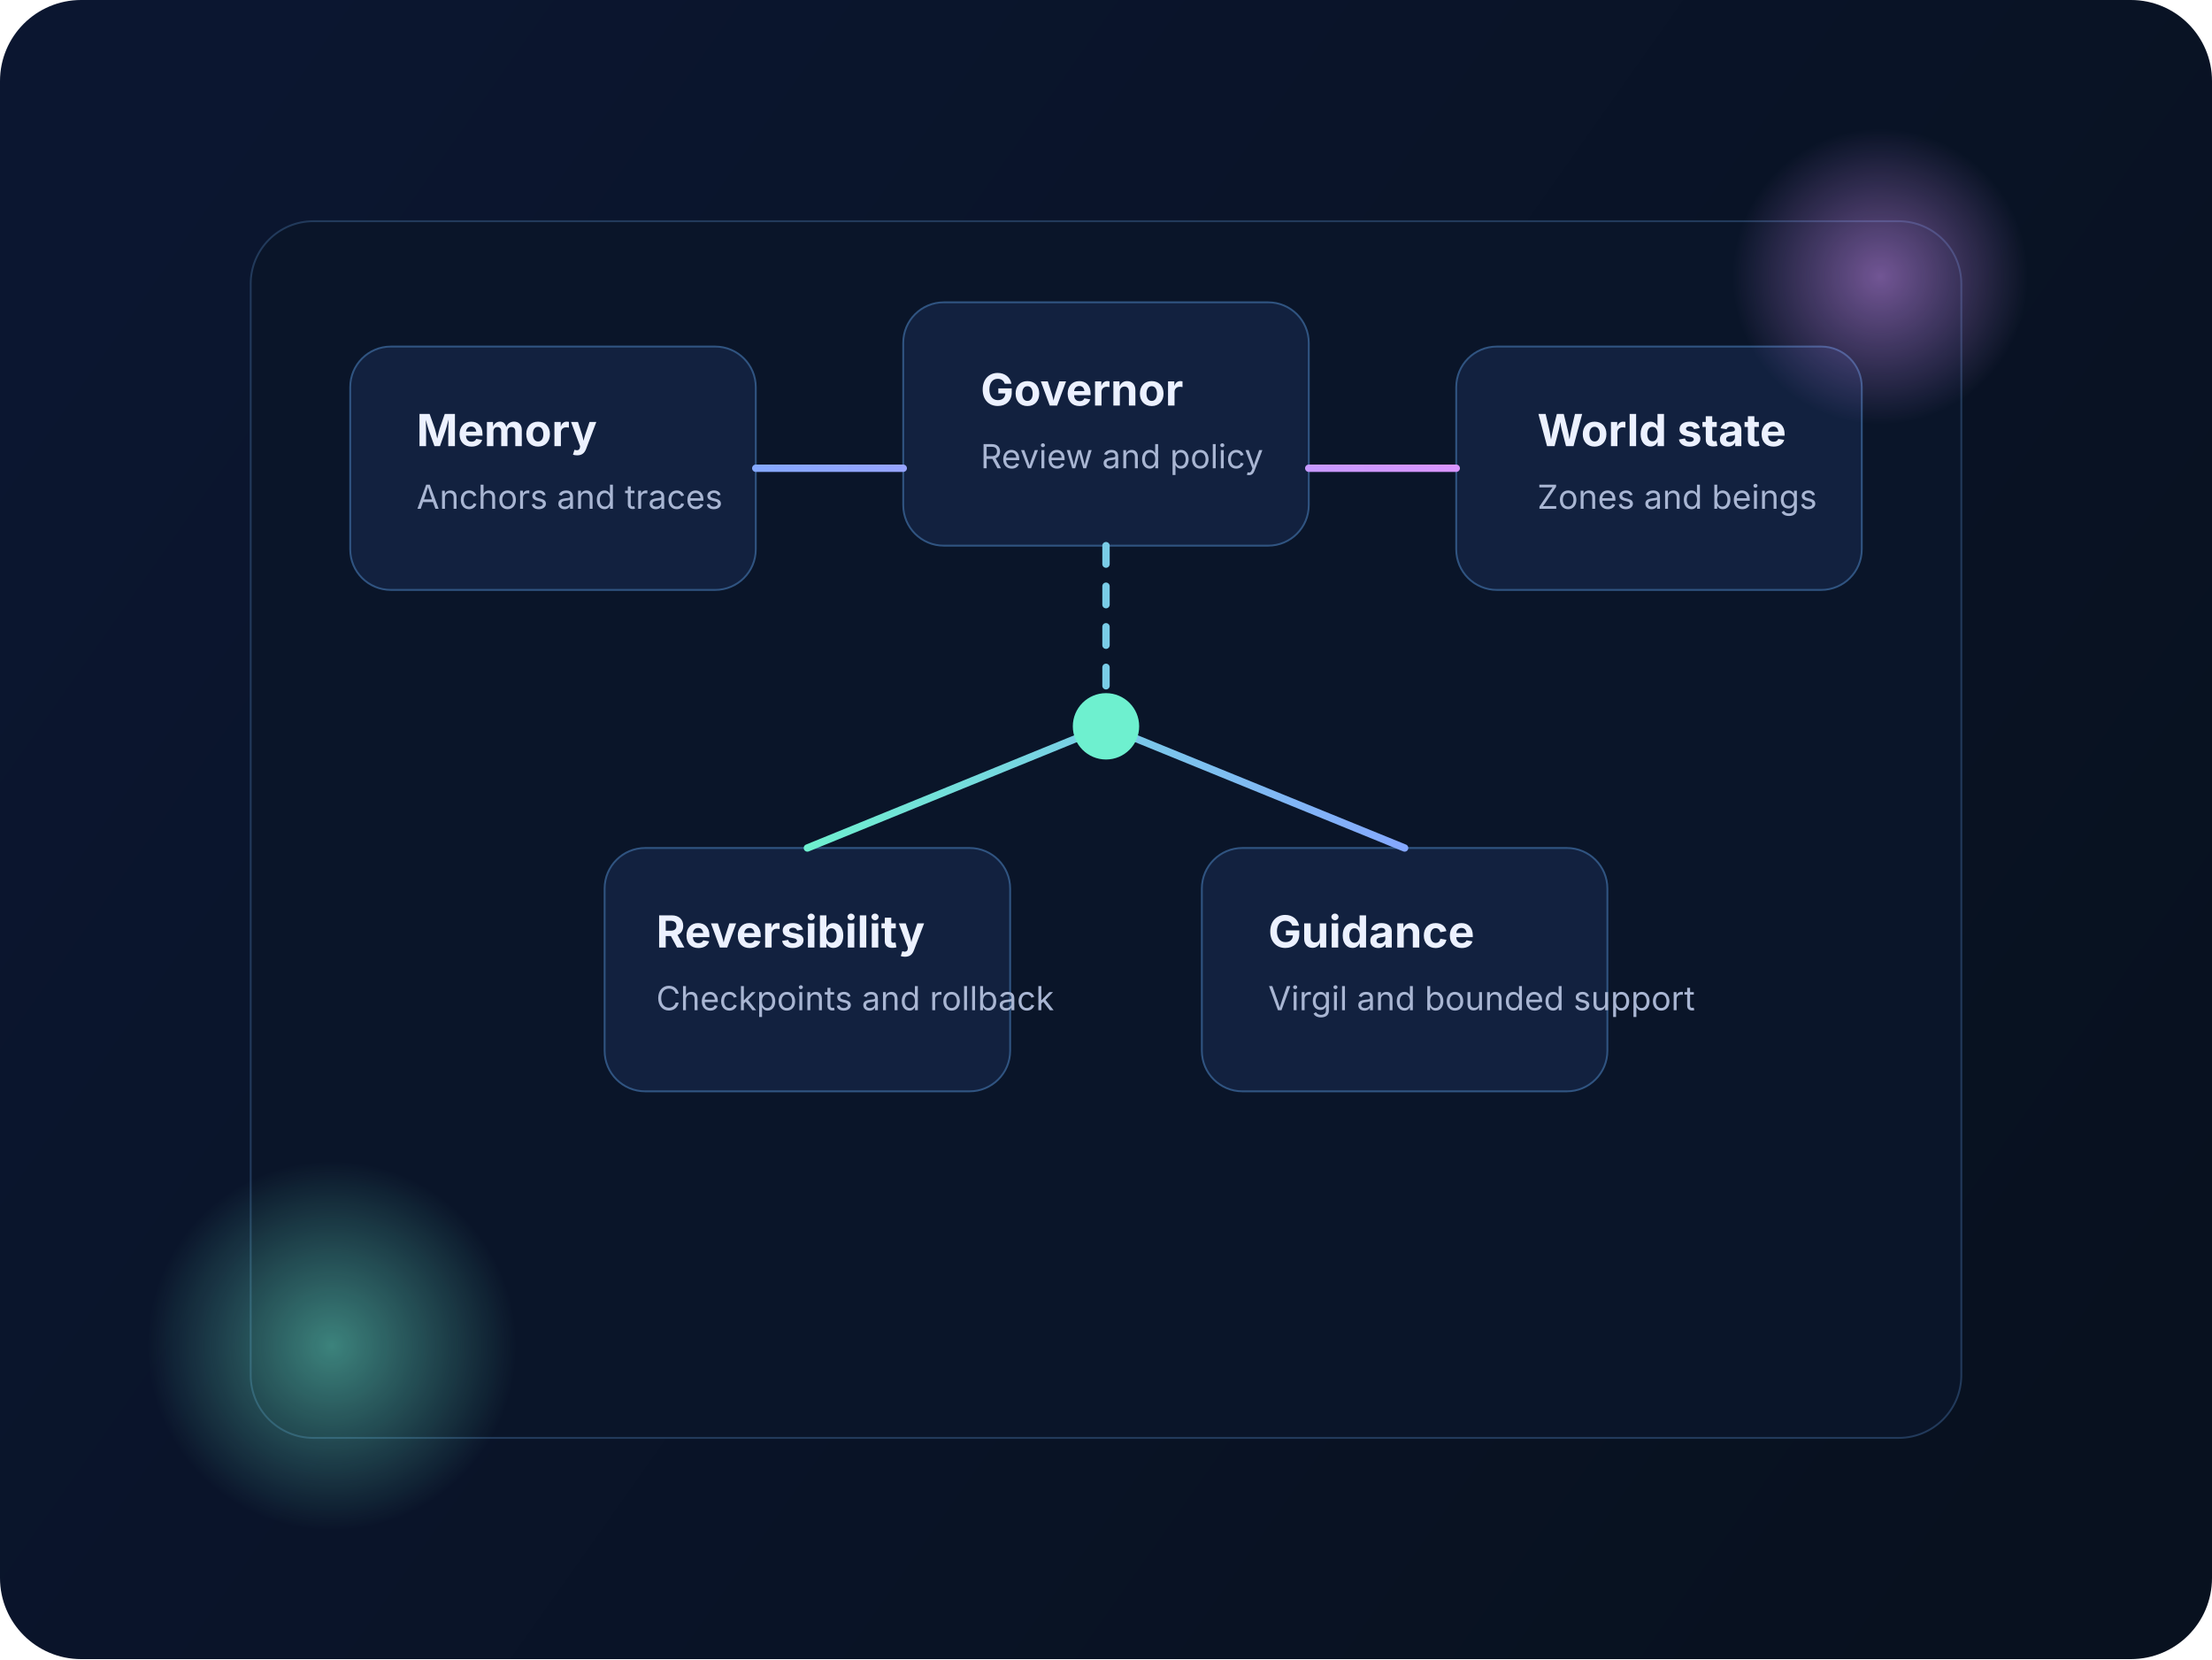
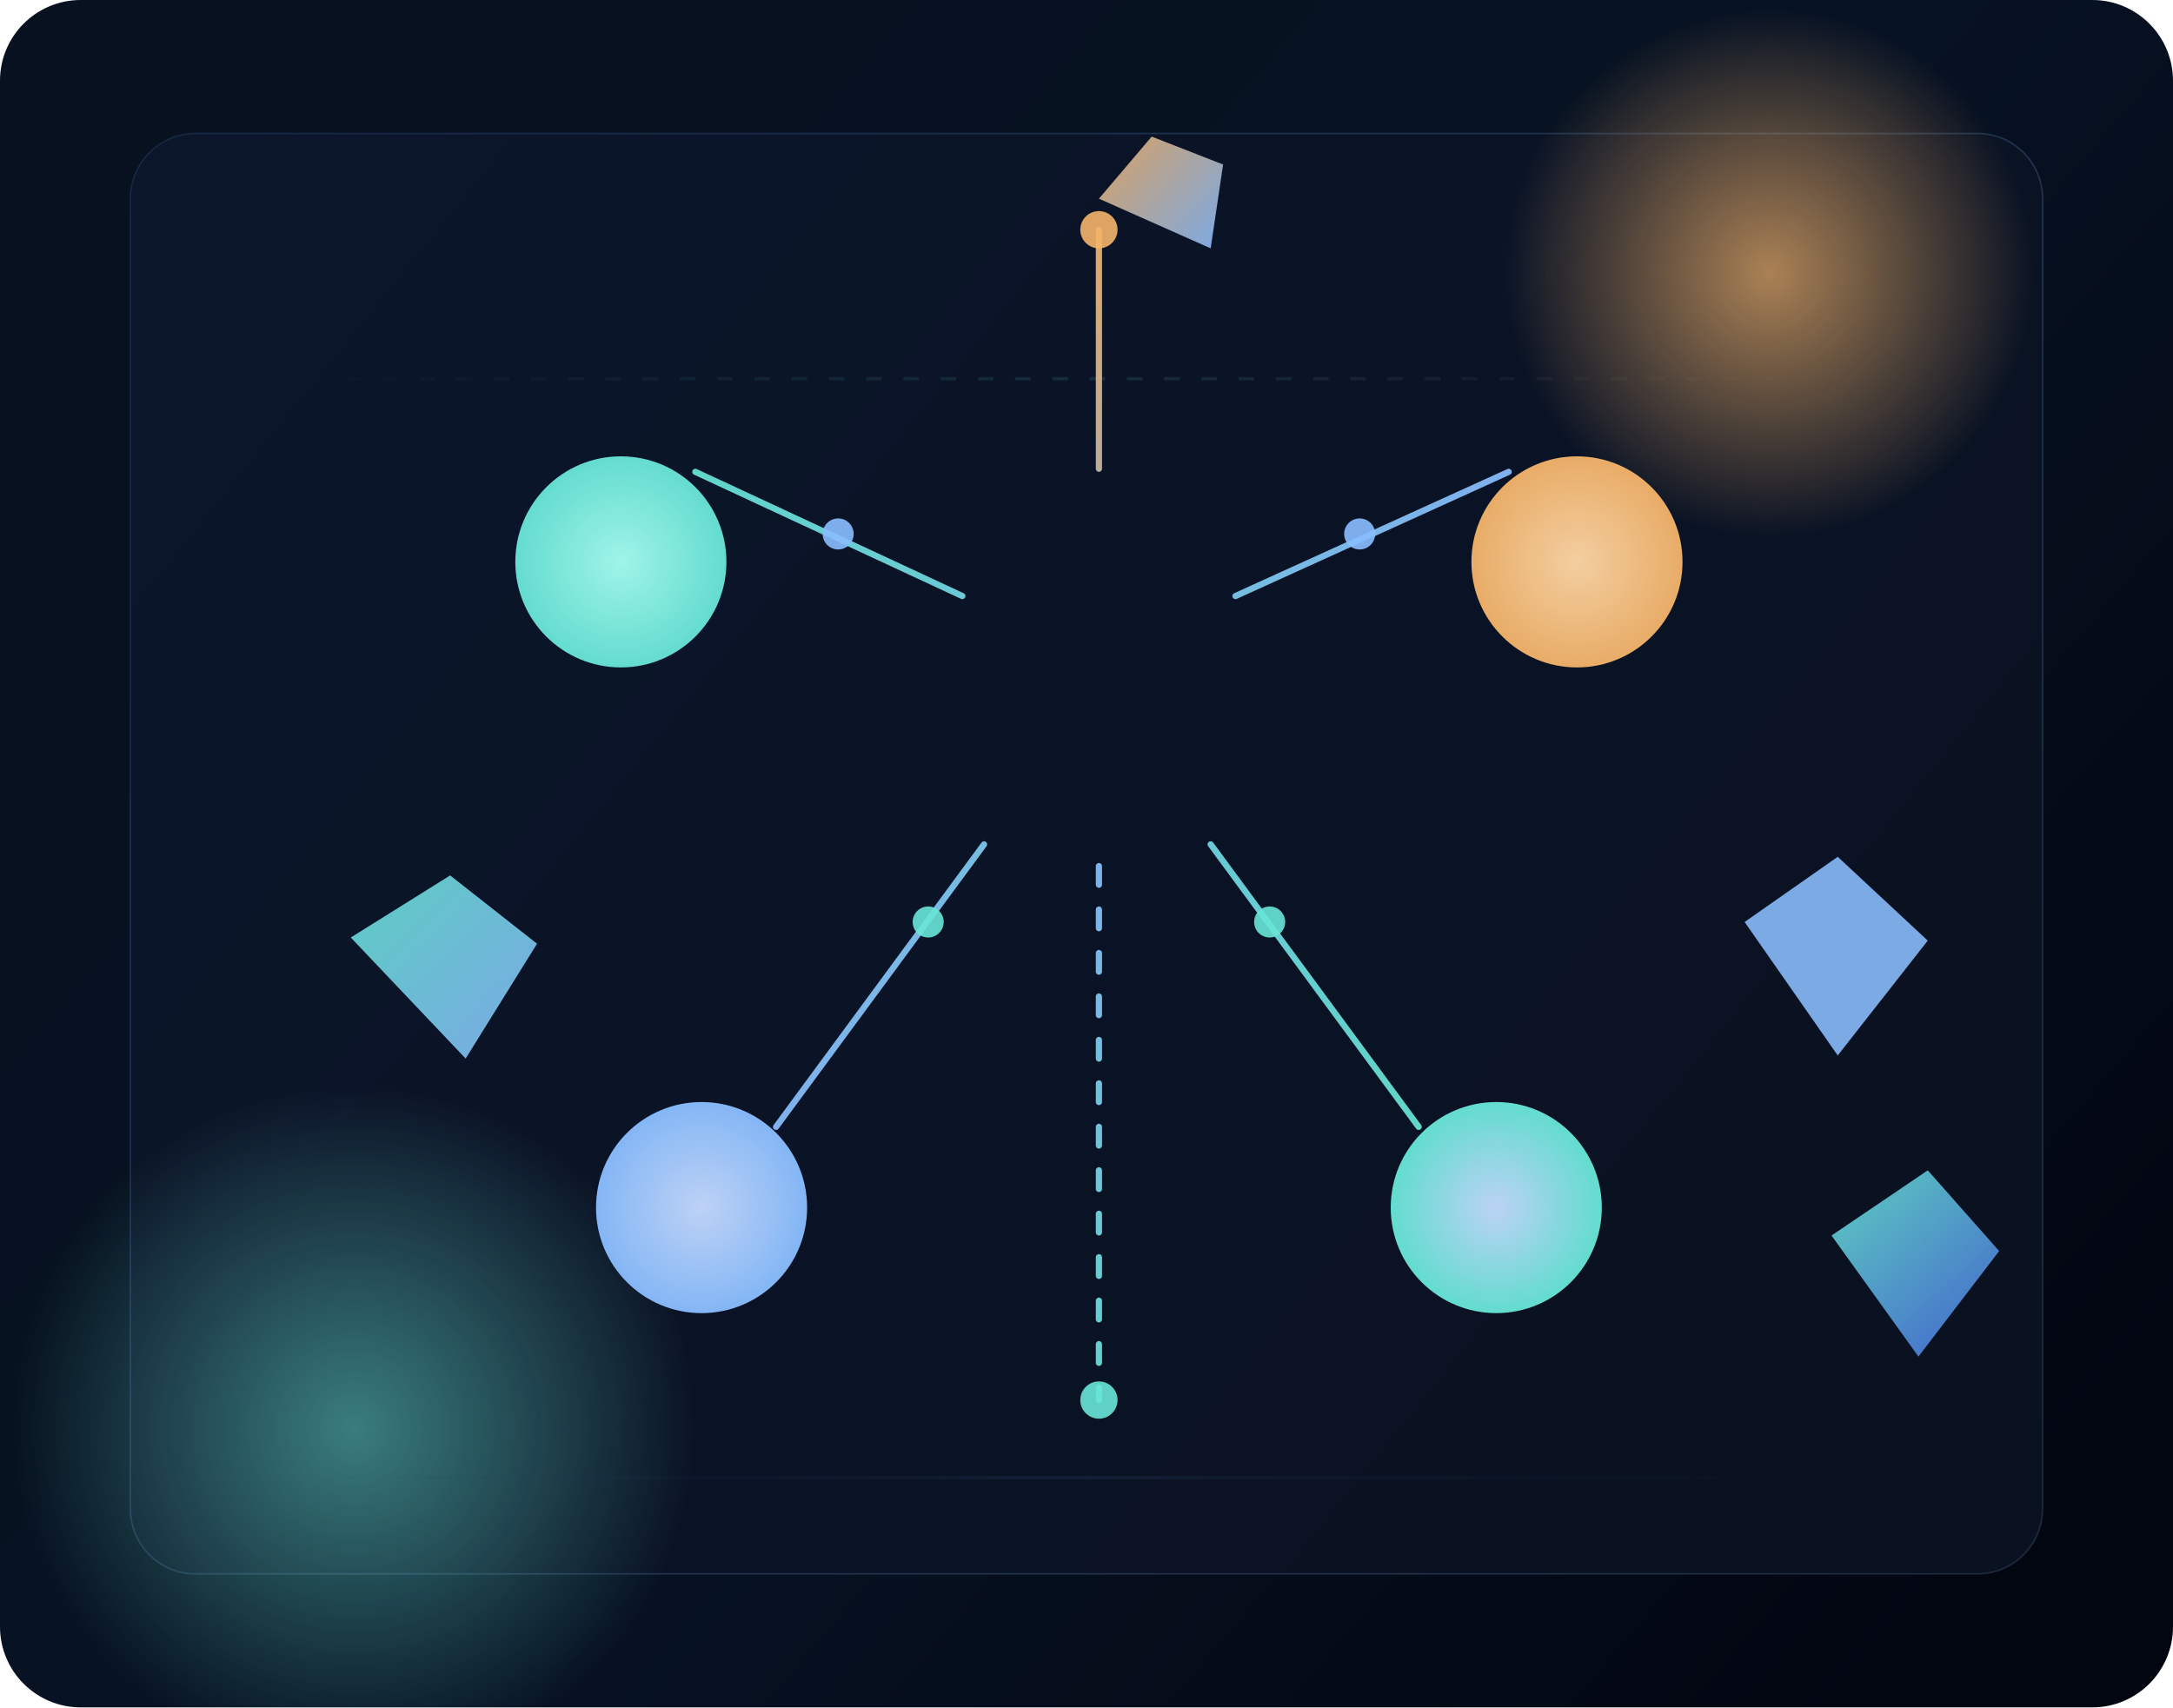
- <svg xmlns="http://www.w3.org/2000/svg" width="1200" height="900" viewBox="0 0 1200 900" fill="none">
-   <rect width="1200" height="900" rx="44" fill="url(#bg)" />
-   <rect x="136" y="120" width="928" height="660" rx="34" fill="#0A1529" stroke="#223A5B" />
-   <rect x="190" y="188" width="220" height="132" rx="22" fill="#12213F" stroke="#305481" />
-   <rect x="490" y="164" width="220" height="132" rx="22" fill="#12213F" stroke="#305481" />
-   <rect x="790" y="188" width="220" height="132" rx="22" fill="#12213F" stroke="#305481" />
-   <rect x="328" y="460" width="220" height="132" rx="22" fill="#12213F" stroke="#305481" />
-   <rect x="652" y="460" width="220" height="132" rx="22" fill="#12213F" stroke="#305481" />
-   <path d="M410 254H490" stroke="url(#line1)" stroke-width="4" stroke-linecap="round" />
-   <path d="M710 254H790" stroke="url(#line1)" stroke-width="4" stroke-linecap="round" />
-   <path d="M600 296V394" stroke="url(#line2)" stroke-width="4" stroke-linecap="round" stroke-dasharray="10 12" />
-   <path d="M600 394L438 460" stroke="url(#line2)" stroke-width="4" stroke-linecap="round" />
-   <path d="M600 394L762 460" stroke="url(#line2)" stroke-width="4" stroke-linecap="round" />
-   <text x="226" y="242" fill="#ECF1FF" font-family="Inter, Arial" font-size="24" font-weight="700">Memory</text>
-   <text x="226" y="276" fill="#A9B6D3" font-family="Inter, Arial" font-size="18">Anchors and traces</text>
-   <text x="532" y="220" fill="#ECF1FF" font-family="Inter, Arial" font-size="24" font-weight="700">Governor</text>
-   <text x="532" y="254" fill="#A9B6D3" font-family="Inter, Arial" font-size="18">Review and policy</text>
-   <text x="834" y="242" fill="#ECF1FF" font-family="Inter, Arial" font-size="24" font-weight="700">World state</text>
-   <text x="834" y="276" fill="#A9B6D3" font-family="Inter, Arial" font-size="18">Zones and beings</text>
-   <text x="356" y="514" fill="#ECF1FF" font-family="Inter, Arial" font-size="24" font-weight="700">Reversibility</text>
-   <text x="356" y="548" fill="#A9B6D3" font-family="Inter, Arial" font-size="18">Checkpoints and rollback</text>
-   <text x="688" y="514" fill="#ECF1FF" font-family="Inter, Arial" font-size="24" font-weight="700">Guidance</text>
-   <text x="688" y="548" fill="#A9B6D3" font-family="Inter, Arial" font-size="18">Virgil and bounded support</text>
-   <circle cx="600" cy="394" r="18" fill="#6EF0CF" />
-   <g opacity="0.5">
-     <circle cx="1020" cy="150" r="80" fill="url(#glow1)" />
-     <circle cx="180" cy="730" r="100" fill="url(#glow2)" />
+ <svg xmlns="http://www.w3.org/2000/svg" width="1400" height="1100" viewBox="0 0 1400 1100" fill="none">
+   <rect width="1400" height="1100" rx="52" fill="url(#bg)" />
+   <rect x="84" y="86" width="1232" height="928" rx="42" fill="url(#shellFill)" stroke="url(#shellStroke)" />
+   <g opacity="0.78">
+     <circle cx="1140" cy="176" r="170" fill="url(#warmGlow)" />
+     <circle cx="228" cy="920" r="220" fill="url(#seaGlow)" />
+   </g>
+   <g opacity="0.4">
+     <path d="M178 952H1224" stroke="url(#baseline)" stroke-width="2" />
+     <path d="M198 244H1202" stroke="url(#topline)" stroke-width="2" stroke-dasharray="10 14" />
+   </g>
+   <g filter="url(#panelShadow)">
+     <path d="M558 266L708 198L852 266L906 428L852 592L708 660L558 592L504 428L558 266Z" fill="url(#coreHex)" stroke="url(#coreStroke)" stroke-width="2" />
+     <path d="M620 342L708 302L796 342L828 430L796 518L708 558L620 518L588 430L620 342Z" fill="url(#innerHex)" stroke="url(#innerStroke)" stroke-width="2" />
+     <circle cx="708" cy="430" r="86" fill="url(#governorCore)" />
+   </g>
+   <g opacity="0.92">
+     <path d="M708 148V302" stroke="url(#verticalFlow)" stroke-width="4" stroke-linecap="round" />
+     <path d="M448 304L620 384" stroke="url(#linkA)" stroke-width="4" stroke-linecap="round" />
+     <path d="M972 304L796 384" stroke="url(#linkA)" stroke-width="4" stroke-linecap="round" />
+     <path d="M500 726L634 544" stroke="url(#linkB)" stroke-width="4" stroke-linecap="round" />
+     <path d="M914 726L780 544" stroke="url(#linkB)" stroke-width="4" stroke-linecap="round" />
+     <path d="M708 558V902" stroke="url(#verticalFlow)" stroke-width="4" stroke-linecap="round" stroke-dasharray="12 16" />
+   </g>
+   <g filter="url(#chamberShadow)">
+     <path d="M286 230L400 172L514 230L550 362L514 494L400 552L286 494L250 362L286 230Z" fill="url(#memoryVault)" stroke="url(#vaultStroke)" />
+     <path d="M902 230L1016 172L1130 230L1166 362L1130 494L1016 552L902 494L866 362L902 230Z" fill="url(#guideVault)" stroke="url(#vaultStroke)" />
+     <path d="M340 646L452 588L564 646L598 778L564 910L452 968L340 910L306 778L340 646Z" fill="url(#checkpointVault)" stroke="url(#vaultStroke)" />
+     <path d="M852 646L964 588L1076 646L1110 778L1076 910L964 968L852 910L818 778L852 646Z" fill="url(#worldVault)" stroke="url(#vaultStroke)" />
+   </g>
+   <g opacity="0.95">
+     <circle cx="400" cy="362" r="68" fill="url(#memoryNode)" />
+     <circle cx="1016" cy="362" r="68" fill="url(#guideNode)" />
+     <circle cx="452" cy="778" r="68" fill="url(#checkpointNode)" />
+     <circle cx="964" cy="778" r="68" fill="url(#worldNode)" />
+   </g>
+   <g opacity="0.88">
+     <path d="M708 128L742 88L788 106L780 160L708 128Z" fill="url(#shardWarm)" />
+     <path d="M226 604L290 564L346 608L300 682L226 604Z" fill="url(#shardCool)" />
+     <path d="M1124 594L1184 552L1242 606L1184 680L1124 594Z" fill="url(#shardWarm)" />
+     <path d="M1180 796L1242 754L1288 806L1236 874L1180 796Z" fill="url(#shardSea)" />
+   </g>
+   <g filter="url(#haloGlow)">
+     <circle cx="708" cy="430" r="144" stroke="url(#haloStroke)" stroke-width="2" />
+   </g>
+   <g opacity="0.9">
+     <circle cx="708" cy="148" r="12" fill="#F4B46A" />
+     <circle cx="708" cy="902" r="12" fill="#68E6D7" />
+     <circle cx="540" cy="344" r="10" fill="#8ABEFF" />
+     <circle cx="876" cy="344" r="10" fill="#8ABEFF" />
+     <circle cx="598" cy="594" r="10" fill="#68E6D7" />
+     <circle cx="818" cy="594" r="10" fill="#68E6D7" />
  </g>
  <defs>
-     <linearGradient id="bg" x1="78" y1="98" x2="1099" y2="820" gradientUnits="userSpaceOnUse">
-       <stop stop-color="#0B1630" />
-       <stop offset="1" stop-color="#08111F" />
+     <linearGradient id="bg" x1="124" y1="88" x2="1244" y2="1044" gradientUnits="userSpaceOnUse">
+       <stop stop-color="#08111F" />
+       <stop offset="0.54" stop-color="#071223" />
+       <stop offset="1" stop-color="#020611" />
    </linearGradient>
-     <linearGradient id="line1" x1="410" y1="254" x2="790" y2="254" gradientUnits="userSpaceOnUse">
-       <stop stop-color="#85A8FF" />
-       <stop offset="1" stop-color="#D995FF" />
+     <linearGradient id="shellFill" x1="138" y1="98" x2="1256" y2="1002" gradientUnits="userSpaceOnUse">
+       <stop stop-color="#0B162B" />
+       <stop offset="1" stop-color="#0A1120" />
    </linearGradient>
-     <linearGradient id="line2" x1="438" y1="460" x2="762" y2="460" gradientUnits="userSpaceOnUse">
-       <stop stop-color="#6EF0CF" />
-       <stop offset="1" stop-color="#85A8FF" />
+     <linearGradient id="shellStroke" x1="84" y1="86" x2="1316" y2="1014" gradientUnits="userSpaceOnUse">
+       <stop stop-color="#24436C" stop-opacity="0.4" />
+       <stop offset="1" stop-color="#8ABEFF" stop-opacity="0.16" />
    </linearGradient>
-     <radialGradient id="glow1" cx="0" cy="0" r="1" gradientUnits="userSpaceOnUse" gradientTransform="translate(1020 150) rotate(90) scale(80)">
-       <stop stop-color="#D995FF" />
-       <stop offset="1" stop-color="#D995FF" stop-opacity="0" />
+     <radialGradient id="warmGlow" cx="0" cy="0" r="1" gradientUnits="userSpaceOnUse" gradientTransform="translate(1140 176) rotate(90) scale(170)">
+       <stop stop-color="#F4B46A" stop-opacity="0.88" />
+       <stop offset="1" stop-color="#F4B46A" stop-opacity="0" />
    </radialGradient>
-     <radialGradient id="glow2" cx="0" cy="0" r="1" gradientUnits="userSpaceOnUse" gradientTransform="translate(180 730) rotate(90) scale(100)">
-       <stop stop-color="#6EF0CF" />
-       <stop offset="1" stop-color="#6EF0CF" stop-opacity="0" />
+     <radialGradient id="seaGlow" cx="0" cy="0" r="1" gradientUnits="userSpaceOnUse" gradientTransform="translate(228 920) rotate(90) scale(220)">
+       <stop stop-color="#68E6D7" stop-opacity="0.64" />
+       <stop offset="1" stop-color="#68E6D7" stop-opacity="0" />
    </radialGradient>
+     <linearGradient id="baseline" x1="178" y1="952" x2="1224" y2="952" gradientUnits="userSpaceOnUse">
+       <stop stop-color="#17263F" stop-opacity="0" />
+       <stop offset="0.5" stop-color="#38547D" stop-opacity="0.5" />
+       <stop offset="1" stop-color="#17263F" stop-opacity="0" />
+     </linearGradient>
+     <linearGradient id="topline" x1="198" y1="244" x2="1202" y2="244" gradientUnits="userSpaceOnUse">
+       <stop stop-color="#68E6D7" stop-opacity="0" />
+       <stop offset="0.5" stop-color="#68E6D7" stop-opacity="0.3" />
+       <stop offset="1" stop-color="#F4B46A" stop-opacity="0" />
+     </linearGradient>
+     <linearGradient id="coreHex" x1="558" y1="198" x2="906" y2="660" gradientUnits="userSpaceOnUse">
+       <stop stop-color="#18325D" />
+       <stop offset="1" stop-color="#10213F" />
+     </linearGradient>
+     <linearGradient id="innerHex" x1="620" y1="302" x2="828" y2="558" gradientUnits="userSpaceOnUse">
+       <stop stop-color="#132444" />
+       <stop offset="1" stop-color="#0F1C35" />
+     </linearGradient>
+     <linearGradient id="coreStroke" x1="558" y1="198" x2="852" y2="660" gradientUnits="userSpaceOnUse">
+       <stop stop-color="#8ABEFF" stop-opacity="0.48" />
+       <stop offset="1" stop-color="#68E6D7" stop-opacity="0.24" />
+     </linearGradient>
+     <linearGradient id="innerStroke" x1="620" y1="302" x2="796" y2="558" gradientUnits="userSpaceOnUse">
+       <stop stop-color="#F4B46A" stop-opacity="0.42" />
+       <stop offset="1" stop-color="#8ABEFF" stop-opacity="0.16" />
+     </linearGradient>
+     <radialGradient id="governorCore" cx="0" cy="0" r="1" gradientUnits="userSpaceOnUse" gradientTransform="translate(708 430) rotate(90) scale(86)">
+       <stop stop-color="#B5FFF5" />
+       <stop offset="0.48" stop-color="#79DDE5" />
+       <stop offset="1" stop-color="#69A7FF" />
+     </radialGradient>
+     <linearGradient id="verticalFlow" x1="708" y1="148" x2="708" y2="902" gradientUnits="userSpaceOnUse">
+       <stop stop-color="#F4B46A" />
+       <stop offset="0.52" stop-color="#8ABEFF" />
+       <stop offset="1" stop-color="#68E6D7" />
+     </linearGradient>
+     <linearGradient id="linkA" x1="448" y1="304" x2="972" y2="304" gradientUnits="userSpaceOnUse">
+       <stop stop-color="#68E6D7" />
+       <stop offset="1" stop-color="#8ABEFF" />
+     </linearGradient>
+     <linearGradient id="linkB" x1="500" y1="726" x2="914" y2="726" gradientUnits="userSpaceOnUse">
+       <stop stop-color="#8ABEFF" />
+       <stop offset="1" stop-color="#68E6D7" />
+     </linearGradient>
+     <linearGradient id="memoryVault" x1="286" y1="172" x2="550" y2="552" gradientUnits="userSpaceOnUse">
+       <stop stop-color="#10203C" />
+       <stop offset="1" stop-color="#132951" />
+     </linearGradient>
+     <linearGradient id="guideVault" x1="902" y1="172" x2="1166" y2="552" gradientUnits="userSpaceOnUse">
+       <stop stop-color="#13254A" />
+       <stop offset="1" stop-color="#1A2A4D" />
+     </linearGradient>
+     <linearGradient id="checkpointVault" x1="340" y1="588" x2="598" y2="968" gradientUnits="userSpaceOnUse">
+       <stop stop-color="#0E1833" />
+       <stop offset="1" stop-color="#16284E" />
+     </linearGradient>
+     <linearGradient id="worldVault" x1="852" y1="588" x2="1110" y2="968" gradientUnits="userSpaceOnUse">
+       <stop stop-color="#112246" />
+       <stop offset="1" stop-color="#1A335C" />
+     </linearGradient>
+     <linearGradient id="vaultStroke" x1="250" y1="172" x2="1110" y2="968" gradientUnits="userSpaceOnUse">
+       <stop stop-color="#8ABEFF" stop-opacity="0.36" />
+       <stop offset="1" stop-color="#68E6D7" stop-opacity="0.18" />
+     </linearGradient>
+     <radialGradient id="memoryNode" cx="0" cy="0" r="1" gradientUnits="userSpaceOnUse" gradientTransform="translate(400 362) rotate(90) scale(68)">
+       <stop stop-color="#A6FFF2" />
+       <stop offset="1" stop-color="#68E6D7" />
+     </radialGradient>
+     <radialGradient id="guideNode" cx="0" cy="0" r="1" gradientUnits="userSpaceOnUse" gradientTransform="translate(1016 362) rotate(90) scale(68)">
+       <stop stop-color="#FFD7A6" />
+       <stop offset="1" stop-color="#F4B46A" />
+     </radialGradient>
+     <radialGradient id="checkpointNode" cx="0" cy="0" r="1" gradientUnits="userSpaceOnUse" gradientTransform="translate(452 778) rotate(90) scale(68)">
+       <stop stop-color="#C5DBFF" />
+       <stop offset="1" stop-color="#8ABEFF" />
+     </radialGradient>
+     <radialGradient id="worldNode" cx="0" cy="0" r="1" gradientUnits="userSpaceOnUse" gradientTransform="translate(964 778) rotate(90) scale(68)">
+       <stop stop-color="#C5DBFF" />
+       <stop offset="1" stop-color="#68E6D7" />
+     </radialGradient>
+     <linearGradient id="shardWarm" x1="708" y1="88" x2="788" y2="160" gradientUnits="userSpaceOnUse">
+       <stop stop-color="#F4B46A" />
+       <stop offset="1" stop-color="#8ABEFF" />
+     </linearGradient>
+     <linearGradient id="shardCool" x1="226" y1="564" x2="346" y2="682" gradientUnits="userSpaceOnUse">
+       <stop stop-color="#68E6D7" />
+       <stop offset="1" stop-color="#8ABEFF" />
+     </linearGradient>
+     <linearGradient id="shardSea" x1="1180" y1="754" x2="1288" y2="874" gradientUnits="userSpaceOnUse">
+       <stop stop-color="#68E6D7" />
+       <stop offset="1" stop-color="#4B6FE3" />
+     </linearGradient>
+     <linearGradient id="haloStroke" x1="564" y1="286" x2="852" y2="574" gradientUnits="userSpaceOnUse">
+       <stop stop-color="#68E6D7" />
+       <stop offset="1" stop-color="#8ABEFF" />
+     </linearGradient>
+     <filter id="panelShadow" x="456" y="154" width="498" height="552" color-interpolation-filters="sRGB">
+       <feDropShadow dx="0" dy="28" stdDeviation="34" flood-color="#000000" flood-opacity="0.36" />
+     </filter>
+     <filter id="chamberShadow" x="208" y="142" width="1000" height="858" color-interpolation-filters="sRGB">
+       <feDropShadow dx="0" dy="26" stdDeviation="32" flood-color="#000000" flood-opacity="0.28" />
+     </filter>
+     <filter id="haloGlow" x="554" y="276" width="308" height="308" color-interpolation-filters="sRGB">
+       <feGaussianBlur stdDeviation="4" />
+     </filter>
  </defs>
</svg>
